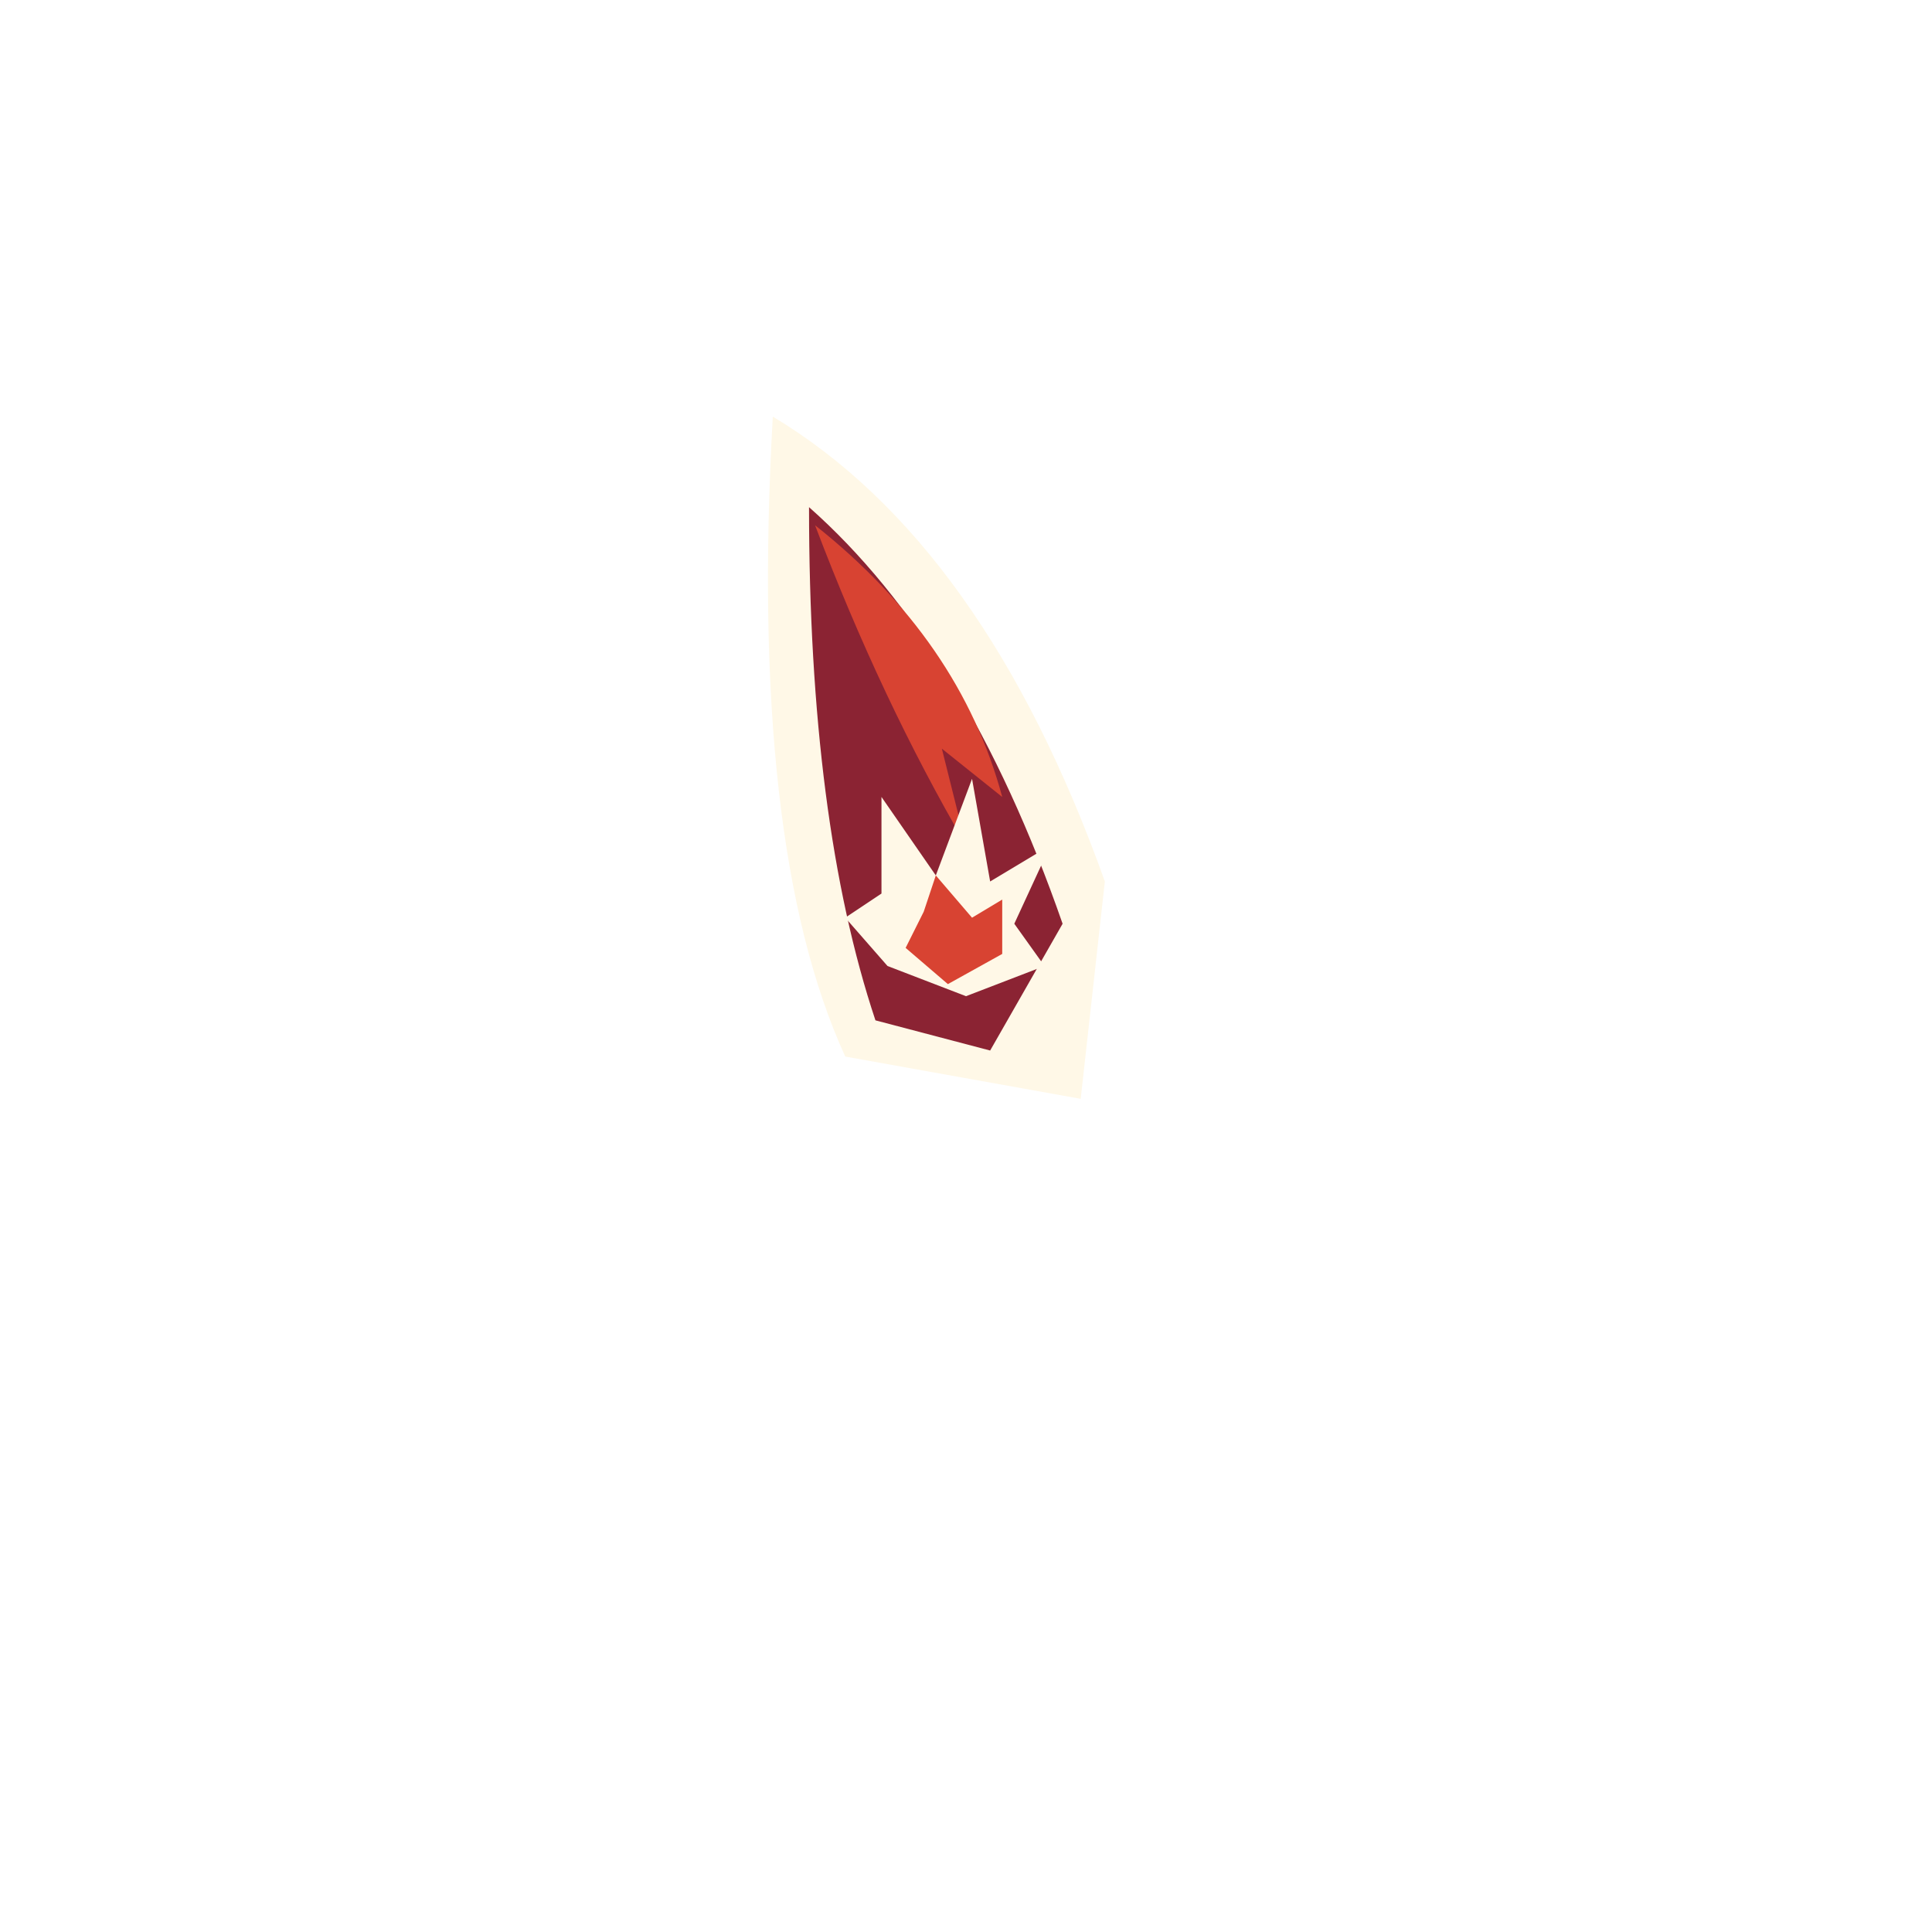
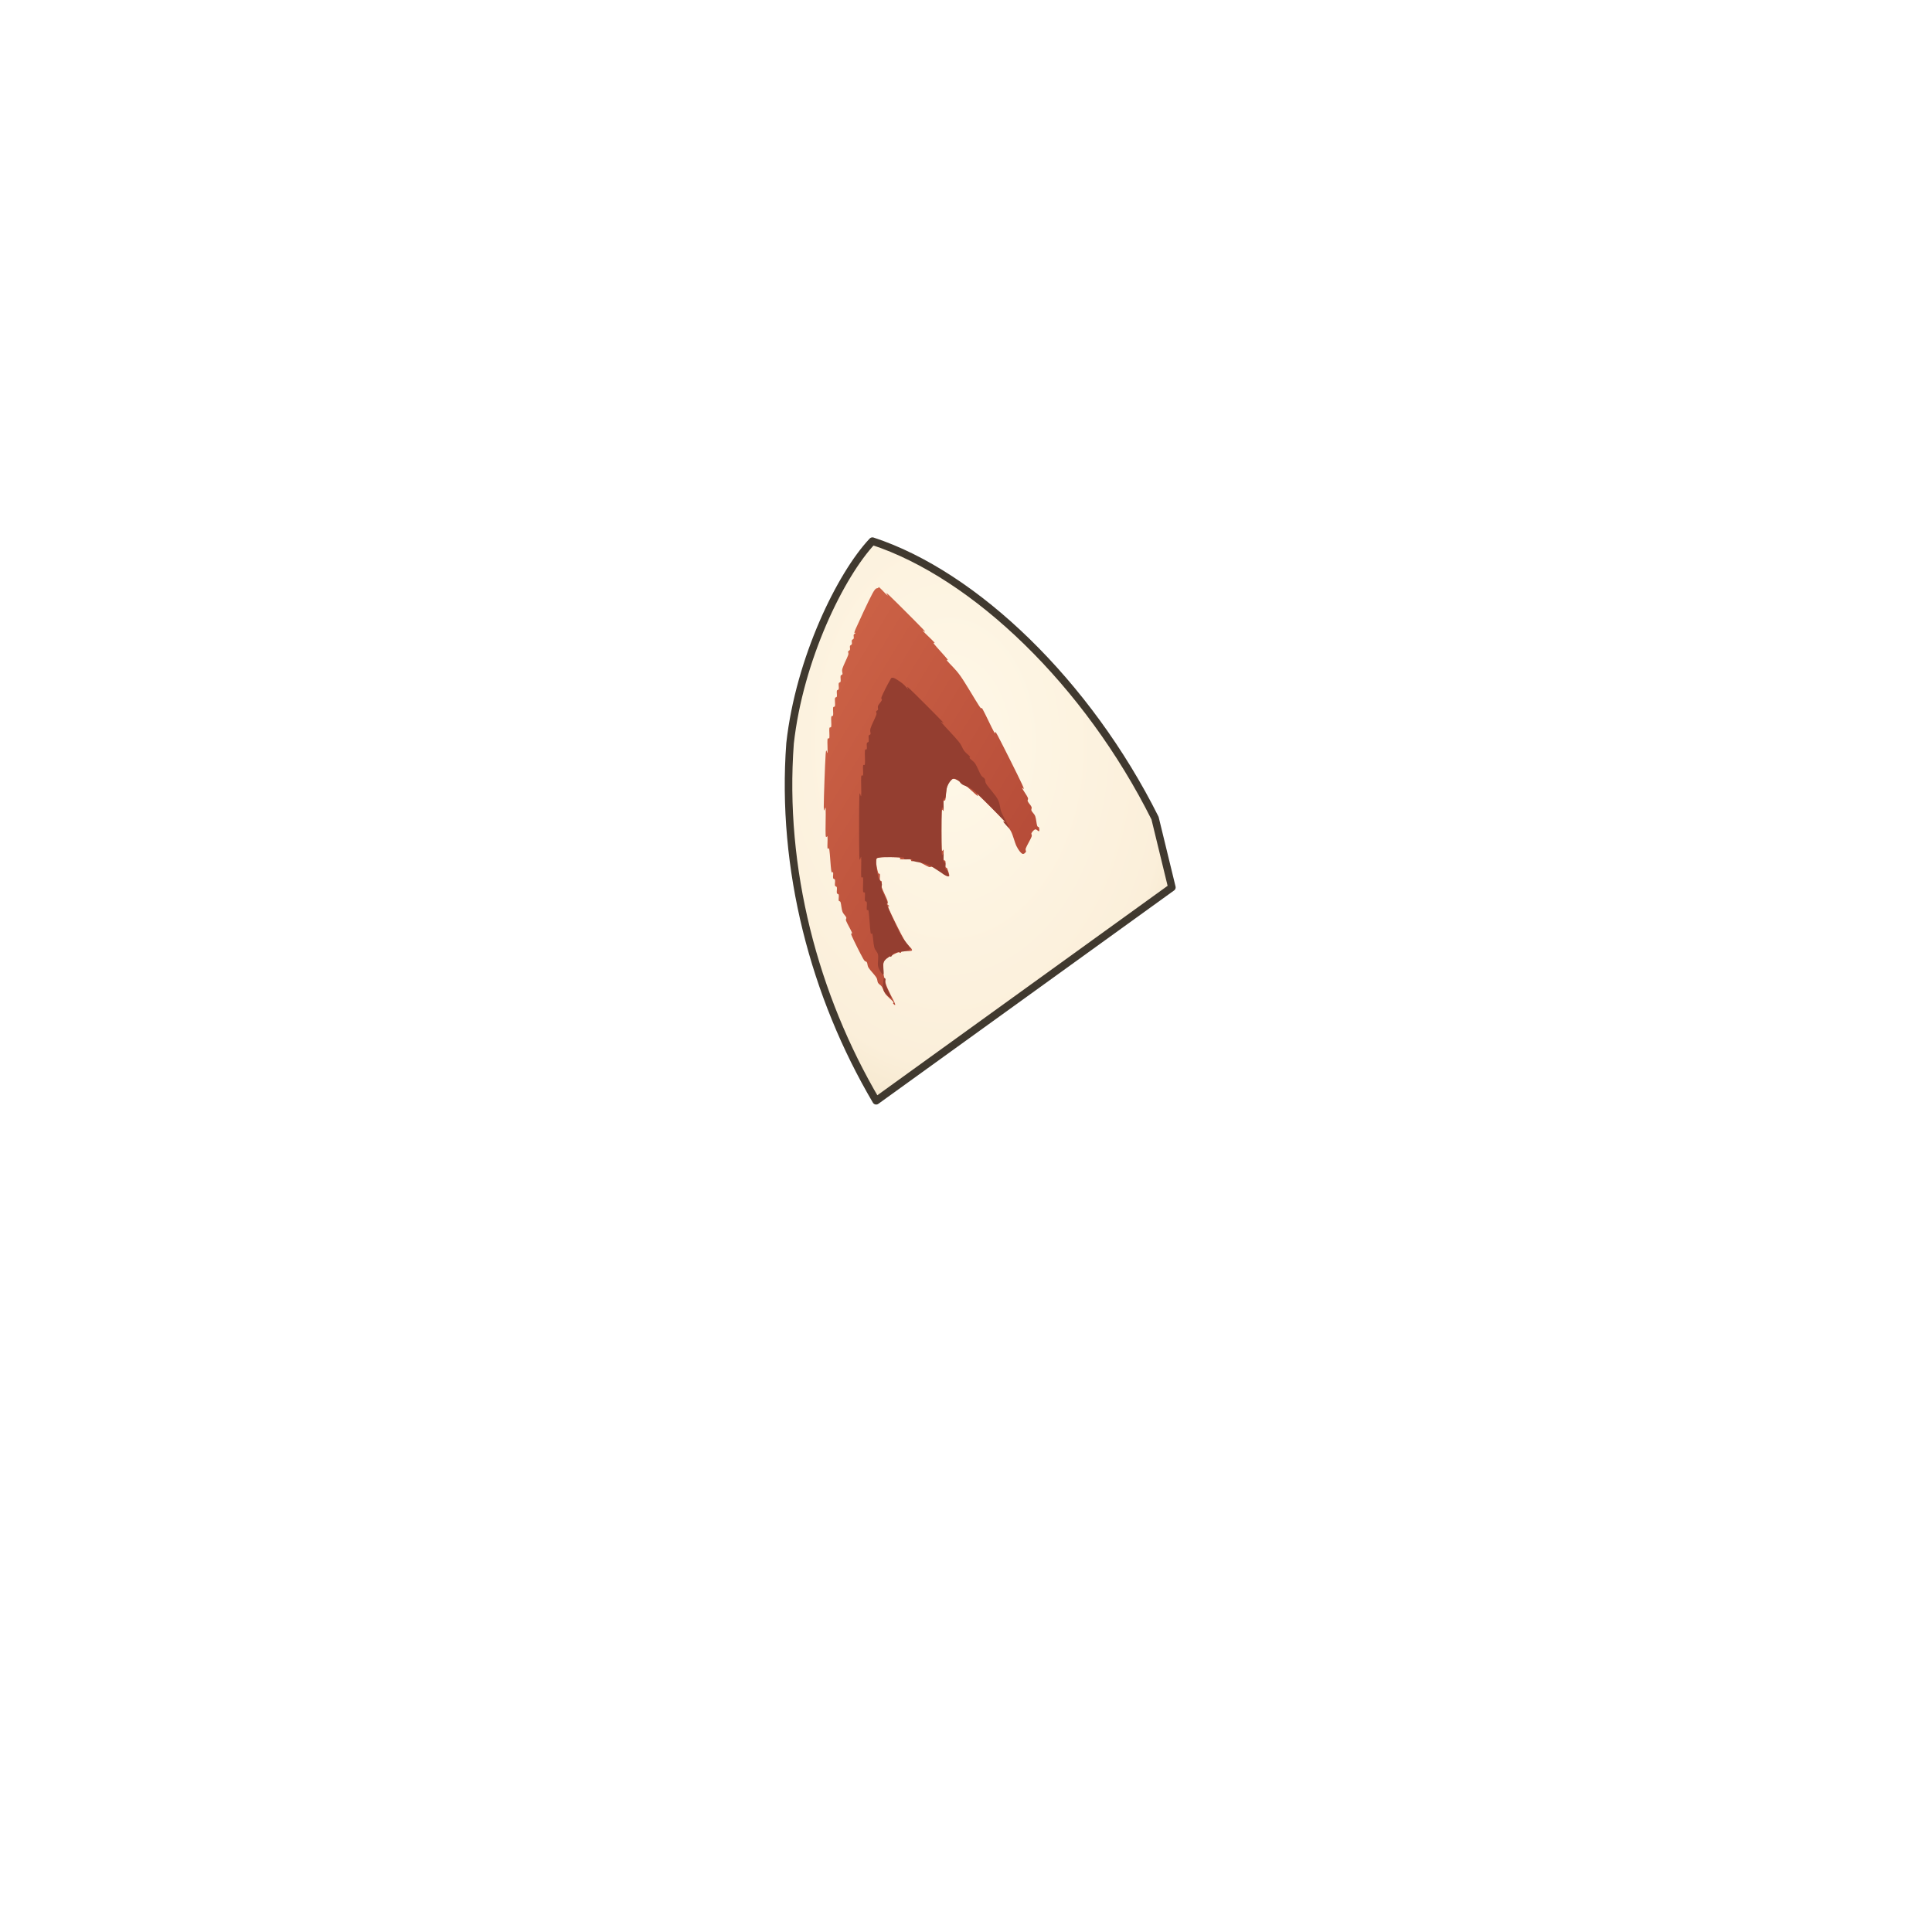
<svg xmlns="http://www.w3.org/2000/svg" width="320" height="320" viewBox="-160 -160 320 320">
  <g id="fox_ear" transform="scale(1)">
-     <path d="M -20 15 Q -36 -20 -32 -91 Q 3 -70 23 -14 L 19 22 Z" fill="#FFF8E7" />
-     <path d="M -26 -76 Q 0 -53 16 -7 L 4 14 L -15 9 Q -26 -24 -26 -76 Z" fill="#8B2333" />
-     <path d="M -25 -73 Q -1 -54 6 -28 L -4 -36 L 0 -20 Q -14 -44 -25 -73 Z" fill="#D84332" />
-     <path d="M -14 -12 L -14 -28 L -5 -15 L 1 -31 L 4 -14 L 14 -20 L 8 -7 L 13 0 L 0 5 L -13 0 L -20 -8 Z" fill="#FFF8E7" />
-     <path d="M -7 -9 L -5 -15 L 1 -8 L 6 -11 L 6 -2 L -3 3 L -10 -3 Z" fill="#D84332" />
+     <defs>
+       <radialGradient id="reference-fur" cx=".42" cy=".36" r=".8">
+         <stop stop-color="#fff8e8" />
+         <stop offset=".72" stop-color="#fbefda" />
+         <stop offset="1" stop-color="#efdfbf" />
+       </radialGradient>
+       <linearGradient id="reference-red" x2=".85" y2="1">
+         <stop stop-color="#cf6548" />
+         <stop offset="1" stop-color="#b14735" />
+       </linearGradient>
+     </defs>
+     <path d="M-15.50 -70.37C1.55 -64.79 20.15 -46.81 31.31 -24.49L34.10 -13.02L-14.88 22.32C-25.11 4.96 -30.69 -16.12 -29.14 -36.89C-27.59 -50.84 -20.77 -64.79 -15.50 -70.37Z" fill="url(#reference-fur)" />
+     <path d="M-14.57 -62.62C-14.78 -62.46 -14.88 -62.83 -15.50 -61.69C-16.12 -60.55 -17.82 -56.88 -18.29 -55.80C-18.75 -54.71 -18.24 -55.34 -18.29 -55.18C-18.34 -55.02 -18.55 -55.02 -18.60 -54.87C-18.65 -54.71 -18.55 -54.41 -18.60 -54.25C-18.65 -54.09 -18.86 -54.09 -18.91 -53.94C-18.96 -53.78 -18.86 -53.48 -18.91 -53.32C-18.96 -53.16 -19.17 -53.16 -19.22 -53.01C-19.27 -52.85 -19.17 -52.55 -19.22 -52.39C-19.27 -52.23 -19.48 -52.23 -19.53 -52.08C-19.58 -51.92 -19.38 -51.92 -19.53 -51.46C-19.69 -51.00 -20.30 -49.81 -20.46 -49.29C-20.62 -48.77 -20.41 -48.57 -20.46 -48.36C-20.51 -48.15 -20.72 -48.26 -20.77 -48.05C-20.82 -47.84 -20.72 -47.33 -20.77 -47.12C-20.82 -46.91 -21.03 -47.02 -21.08 -46.81C-21.13 -46.60 -21.03 -46.09 -21.08 -45.88C-21.13 -45.67 -21.34 -45.78 -21.39 -45.57C-21.44 -45.36 -21.34 -44.85 -21.39 -44.64C-21.44 -44.43 -21.65 -44.59 -21.70 -44.33C-21.75 -44.07 -21.65 -43.35 -21.70 -43.09C-21.75 -42.83 -21.96 -43.04 -22.01 -42.78C-22.06 -42.52 -21.96 -41.80 -22.01 -41.54C-22.06 -41.28 -22.27 -41.54 -22.32 -41.23C-22.37 -40.92 -22.27 -39.99 -22.32 -39.68C-22.37 -39.37 -22.58 -39.68 -22.63 -39.37C-22.68 -39.06 -22.58 -38.13 -22.63 -37.82C-22.68 -37.51 -22.89 -37.92 -22.94 -37.51C-22.99 -37.10 -22.89 -35.75 -22.94 -35.34C-22.99 -34.93 -23.15 -36.53 -23.25 -35.03C-23.35 -33.53 -23.56 -27.85 -23.56 -26.35C-23.56 -24.85 -23.30 -26.81 -23.25 -26.04C-23.20 -25.27 -23.30 -22.47 -23.25 -21.70C-23.20 -20.93 -22.99 -21.75 -22.94 -21.39C-22.89 -21.03 -22.99 -19.89 -22.94 -19.53C-22.89 -19.17 -22.73 -19.84 -22.63 -19.22C-22.53 -18.60 -22.42 -16.43 -22.32 -15.81C-22.22 -15.19 -22.06 -15.71 -22.01 -15.50C-21.96 -15.29 -22.06 -14.78 -22.01 -14.57C-21.96 -14.36 -21.75 -14.47 -21.70 -14.26C-21.65 -14.05 -21.75 -13.54 -21.70 -13.33C-21.65 -13.12 -21.44 -13.23 -21.39 -13.02C-21.34 -12.81 -21.44 -12.30 -21.39 -12.09C-21.34 -11.88 -21.13 -11.99 -21.08 -11.78C-21.03 -11.57 -21.13 -11.06 -21.08 -10.85C-21.03 -10.64 -20.87 -10.85 -20.77 -10.54C-20.67 -10.23 -20.62 -9.40 -20.46 -8.99C-20.30 -8.58 -19.94 -8.32 -19.84 -8.06C-19.74 -7.80 -20.00 -7.85 -19.84 -7.44C-19.68 -7.03 -19.07 -5.99 -18.91 -5.58C-18.75 -5.17 -19.22 -5.68 -18.91 -4.96C-18.60 -4.24 -17.46 -1.96 -17.05 -1.24C-16.64 -0.52 -16.59 -0.88 -16.43 -0.62C-16.27 -0.36 -16.38 -0.10 -16.12 0.31C-15.86 0.72 -15.14 1.45 -14.88 1.86C-14.62 2.27 -14.72 2.53 -14.57 2.79C-14.42 3.05 -14.16 3.10 -13.95 3.41C-13.74 3.72 -13.64 4.24 -13.33 4.65C-13.02 5.06 -12.30 5.63 -12.09 5.89C-11.88 6.15 -12.14 6.15 -12.09 6.20C-12.04 6.25 -11.57 6.77 -11.78 6.20C-11.99 5.63 -13.02 3.93 -13.33 2.79C-13.64 1.65 -13.95 0.21 -13.64 -0.62C-13.33 -1.45 -11.94 -1.91 -11.47 -2.17C-11.01 -2.43 -11.00 -2.12 -10.85 -2.17C-10.70 -2.22 -10.80 -2.43 -10.54 -2.48C-10.28 -2.53 -9.56 -2.43 -9.30 -2.48C-9.04 -2.53 -8.84 -2.48 -8.99 -2.79C-9.14 -3.10 -9.61 -3.25 -10.23 -4.34C-10.85 -5.42 -12.30 -8.37 -12.71 -9.30C-13.12 -10.23 -12.66 -9.77 -12.71 -9.92C-12.76 -10.07 -12.97 -10.08 -13.02 -10.23C-13.07 -10.38 -12.87 -10.38 -13.02 -10.85C-13.17 -11.31 -13.79 -12.50 -13.95 -13.02C-14.10 -13.54 -13.90 -13.74 -13.95 -13.95C-14.00 -14.16 -14.21 -14.05 -14.26 -14.26C-14.31 -14.47 -14.21 -14.98 -14.26 -15.19C-14.31 -15.40 -14.47 -15.14 -14.57 -15.50C-14.67 -15.86 -14.93 -16.95 -14.88 -17.36C-14.83 -17.77 -14.88 -17.88 -14.26 -17.98C-13.64 -18.08 -11.73 -18.03 -11.16 -17.98C-10.59 -17.93 -11.16 -17.72 -10.85 -17.67C-10.54 -17.62 -9.61 -17.72 -9.30 -17.67C-8.99 -17.62 -9.20 -17.41 -8.99 -17.36C-8.78 -17.31 -8.53 -17.52 -8.06 -17.36C-7.60 -17.20 -6.61 -16.59 -6.20 -16.43C-5.79 -16.27 -5.89 -16.53 -5.58 -16.43C-5.27 -16.33 -4.65 -16.02 -4.34 -15.81C-4.03 -15.60 -3.98 -15.34 -3.72 -15.19C-3.46 -15.04 -2.89 -14.72 -2.79 -14.88C-2.69 -15.04 -3.00 -15.86 -3.10 -16.12C-3.20 -16.38 -3.36 -16.22 -3.41 -16.43C-3.46 -16.64 -3.36 -17.15 -3.41 -17.36C-3.46 -17.57 -3.67 -17.36 -3.72 -17.67C-3.77 -17.98 -3.67 -18.91 -3.72 -19.22C-3.77 -19.53 -3.98 -18.50 -4.03 -19.53C-4.08 -20.56 -4.08 -24.39 -4.03 -25.42C-3.98 -26.45 -3.77 -25.42 -3.72 -25.73C-3.67 -26.04 -3.77 -26.97 -3.72 -27.28C-3.67 -27.59 -3.51 -27.18 -3.41 -27.59C-3.31 -28.00 -3.31 -29.19 -3.10 -29.76C-2.89 -30.33 -2.63 -30.95 -2.17 -31.00C-1.70 -31.05 -0.98 -30.54 -0.31 -30.07C0.36 -29.61 1.45 -28.52 1.86 -28.21C2.27 -27.90 1.45 -28.88 2.17 -28.21C2.89 -27.54 5.53 -24.90 6.20 -24.18C6.87 -23.46 5.99 -24.18 6.20 -23.87C6.41 -23.56 7.08 -22.99 7.44 -22.32C7.80 -21.65 8.06 -20.46 8.37 -19.84C8.68 -19.22 9.04 -18.76 9.30 -18.60C9.56 -18.45 9.82 -18.75 9.92 -18.91C10.02 -19.07 9.77 -19.12 9.92 -19.53C10.07 -19.94 10.70 -20.98 10.85 -21.39C11.00 -21.80 10.75 -21.80 10.85 -22.01C10.95 -22.22 11.26 -22.58 11.47 -22.63C11.68 -22.68 11.99 -22.27 12.09 -22.32C12.19 -22.37 12.14 -22.79 12.09 -22.94C12.04 -23.10 11.88 -22.94 11.78 -23.25C11.68 -23.56 11.62 -24.39 11.47 -24.80C11.32 -25.21 10.95 -25.47 10.85 -25.73C10.75 -25.99 10.95 -26.09 10.85 -26.35C10.75 -26.61 10.33 -27.02 10.23 -27.28C10.13 -27.54 10.38 -27.54 10.23 -27.90C10.08 -28.26 9.46 -29.09 9.30 -29.45C9.15 -29.81 9.97 -28.62 9.30 -30.07C8.63 -31.52 6.04 -36.68 5.27 -38.13C4.49 -39.58 5.06 -38.03 4.65 -38.75C4.24 -39.47 3.20 -41.75 2.79 -42.47C2.38 -43.19 2.79 -42.16 2.17 -43.09C1.55 -44.02 -0.05 -46.81 -0.93 -48.05C-1.81 -49.29 -2.74 -50.06 -3.10 -50.53C-3.46 -51.00 -2.74 -50.38 -3.10 -50.84C-3.46 -51.30 -4.91 -52.85 -5.27 -53.32C-5.63 -53.79 -4.96 -53.27 -5.27 -53.63C-5.58 -53.99 -6.82 -55.13 -7.13 -55.49C-7.44 -55.85 -6.20 -54.82 -7.13 -55.80C-8.06 -56.78 -11.73 -60.45 -12.71 -61.38C-13.69 -62.31 -12.76 -61.17 -13.02 -61.38C-13.28 -61.59 -14.00 -62.41 -14.26 -62.62C-14.52 -62.83 -14.36 -62.77 -14.57 -62.62Z" fill="url(#reference-red)" />
+     <path d="M-13.64 2.17C-13.69 2.48 -13.85 3.51 -13.64 4.03C-13.43 4.55 -12.45 5.42 -12.40 5.27C-12.35 5.11 -13.18 3.62 -13.33 3.10C-13.48 2.58 -13.28 2.33 -13.33 2.17C-13.38 2.01 -13.59 1.86 -13.64 2.17Z" fill="#943e30" />
+     <path d="M-12.09 -47.74C-12.45 -47.79 -12.40 -47.64 -12.71 -47.12C-13.02 -46.60 -13.74 -45.16 -13.95 -44.64C-14.16 -44.12 -13.85 -44.28 -13.95 -44.02C-14.05 -43.76 -14.47 -43.35 -14.57 -43.09C-14.67 -42.83 -14.52 -42.62 -14.57 -42.47C-14.62 -42.31 -14.83 -42.31 -14.88 -42.16C-14.93 -42.00 -14.72 -42.00 -14.88 -41.54C-15.04 -41.08 -15.66 -39.89 -15.81 -39.37C-15.96 -38.85 -15.76 -38.65 -15.81 -38.44C-15.86 -38.23 -16.07 -38.34 -16.12 -38.13C-16.17 -37.92 -16.07 -37.41 -16.12 -37.20C-16.17 -36.99 -16.38 -37.10 -16.43 -36.89C-16.48 -36.68 -16.38 -36.17 -16.43 -35.96C-16.48 -35.75 -16.69 -36.06 -16.74 -35.65C-16.79 -35.24 -16.69 -33.89 -16.74 -33.48C-16.79 -33.07 -17.00 -33.48 -17.05 -33.17C-17.10 -32.86 -17.00 -31.93 -17.05 -31.62C-17.10 -31.31 -17.31 -31.88 -17.36 -31.31C-17.41 -30.74 -17.31 -28.78 -17.36 -28.21C-17.41 -27.64 -17.62 -29.55 -17.67 -27.90C-17.72 -26.25 -17.72 -19.94 -17.67 -18.29C-17.62 -16.64 -17.41 -18.55 -17.36 -17.98C-17.31 -17.41 -17.41 -15.45 -17.36 -14.88C-17.31 -14.31 -17.10 -14.98 -17.05 -14.57C-17.00 -14.16 -17.10 -12.81 -17.05 -12.40C-17.00 -11.99 -16.79 -12.35 -16.74 -12.09C-16.69 -11.83 -16.79 -11.11 -16.74 -10.85C-16.69 -10.59 -16.48 -10.80 -16.43 -10.54C-16.38 -10.28 -16.48 -9.56 -16.43 -9.30C-16.38 -9.04 -16.22 -9.61 -16.12 -8.99C-16.02 -8.37 -15.91 -6.20 -15.81 -5.58C-15.71 -4.96 -15.60 -5.68 -15.50 -5.27C-15.40 -4.86 -15.34 -3.67 -15.19 -3.10C-15.04 -2.53 -14.67 -2.38 -14.57 -1.86C-14.47 -1.34 -14.67 -0.52 -14.57 0.00C-14.47 0.52 -14.10 1.03 -13.95 1.24C-13.79 1.45 -13.69 1.55 -13.64 1.24C-13.59 0.93 -13.80 -0.15 -13.64 -0.62C-13.48 -1.08 -12.92 -1.40 -12.71 -1.55C-12.50 -1.71 -12.55 -1.45 -12.40 -1.55C-12.25 -1.65 -12.19 -2.02 -11.78 -2.17C-11.37 -2.32 -10.33 -2.38 -9.92 -2.48C-9.51 -2.58 -9.40 -2.69 -9.30 -2.79C-9.20 -2.89 -9.04 -2.69 -9.30 -3.10C-9.56 -3.51 -10.23 -4.13 -10.85 -5.27C-11.47 -6.41 -12.66 -9.04 -13.02 -9.92C-13.38 -10.80 -12.87 -10.07 -13.02 -10.54C-13.17 -11.00 -13.79 -12.19 -13.95 -12.71C-14.10 -13.23 -13.85 -13.28 -13.95 -13.64C-14.05 -14.00 -14.42 -14.26 -14.57 -14.88C-14.72 -15.50 -14.93 -16.84 -14.88 -17.36C-14.83 -17.88 -14.98 -17.88 -14.26 -17.98C-13.54 -18.08 -11.21 -18.03 -10.54 -17.98C-9.87 -17.93 -10.49 -17.72 -10.23 -17.67C-9.97 -17.62 -9.25 -17.72 -8.99 -17.67C-8.73 -17.62 -9.14 -17.52 -8.68 -17.36C-8.21 -17.20 -7.13 -17.15 -6.20 -16.74C-5.27 -16.33 -3.62 -15.03 -3.10 -14.88C-2.58 -14.72 -3.05 -15.60 -3.10 -15.81C-3.15 -16.02 -3.36 -15.91 -3.41 -16.12C-3.46 -16.33 -3.36 -16.84 -3.41 -17.05C-3.46 -17.26 -3.67 -17.10 -3.72 -17.36C-3.77 -17.62 -3.67 -18.34 -3.72 -18.60C-3.77 -18.86 -3.98 -17.72 -4.03 -18.91C-4.08 -20.10 -4.08 -24.54 -4.03 -25.73C-3.98 -26.92 -3.77 -25.73 -3.72 -26.04C-3.67 -26.35 -3.77 -27.28 -3.72 -27.59C-3.67 -27.90 -3.51 -27.54 -3.41 -27.90C-3.31 -28.26 -3.31 -29.24 -3.10 -29.76C-2.89 -30.28 -2.48 -30.84 -2.17 -31.00C-1.86 -31.16 -1.50 -30.85 -1.24 -30.69C-0.98 -30.54 -1.08 -30.38 -0.62 -30.07C-0.15 -29.76 0.41 -29.81 1.55 -28.83C2.69 -27.85 5.42 -25.01 6.20 -24.18C6.98 -23.35 6.04 -24.08 6.20 -23.87C6.36 -23.66 7.18 -22.68 7.13 -22.94C7.08 -23.20 6.20 -24.64 5.89 -25.42C5.58 -26.19 5.68 -26.81 5.27 -27.59C4.86 -28.37 3.77 -29.50 3.41 -30.07C3.05 -30.64 3.25 -30.74 3.10 -31.00C2.95 -31.26 2.74 -31.21 2.48 -31.62C2.22 -32.03 1.86 -33.02 1.55 -33.48C1.24 -33.94 0.78 -34.20 0.62 -34.41C0.46 -34.62 0.78 -34.51 0.62 -34.72C0.46 -34.93 0.00 -35.24 -0.31 -35.65C-0.62 -36.06 -0.62 -36.43 -1.24 -37.20C-1.86 -37.98 -3.57 -39.73 -4.03 -40.30C-4.50 -40.87 -3.15 -39.68 -4.03 -40.61C-4.91 -41.54 -8.37 -45.00 -9.30 -45.88C-10.23 -46.76 -9.40 -45.73 -9.61 -45.88C-9.82 -46.04 -10.13 -46.50 -10.54 -46.81C-10.95 -47.12 -11.73 -47.69 -12.09 -47.74Z" fill="#943e30" />
+     <path d="M-15.50 -70.37C1.55 -64.79 20.15 -46.81 31.31 -24.49L34.10 -13.02L-14.88 22.32C-25.11 4.96 -30.69 -16.12 -29.14 -36.89C-27.59 -50.84 -20.77 -64.79 -15.50 -70.37Z" fill="none" stroke="#40392f" stroke-width="1.25" stroke-linejoin="round" />
  </g>
</svg>
